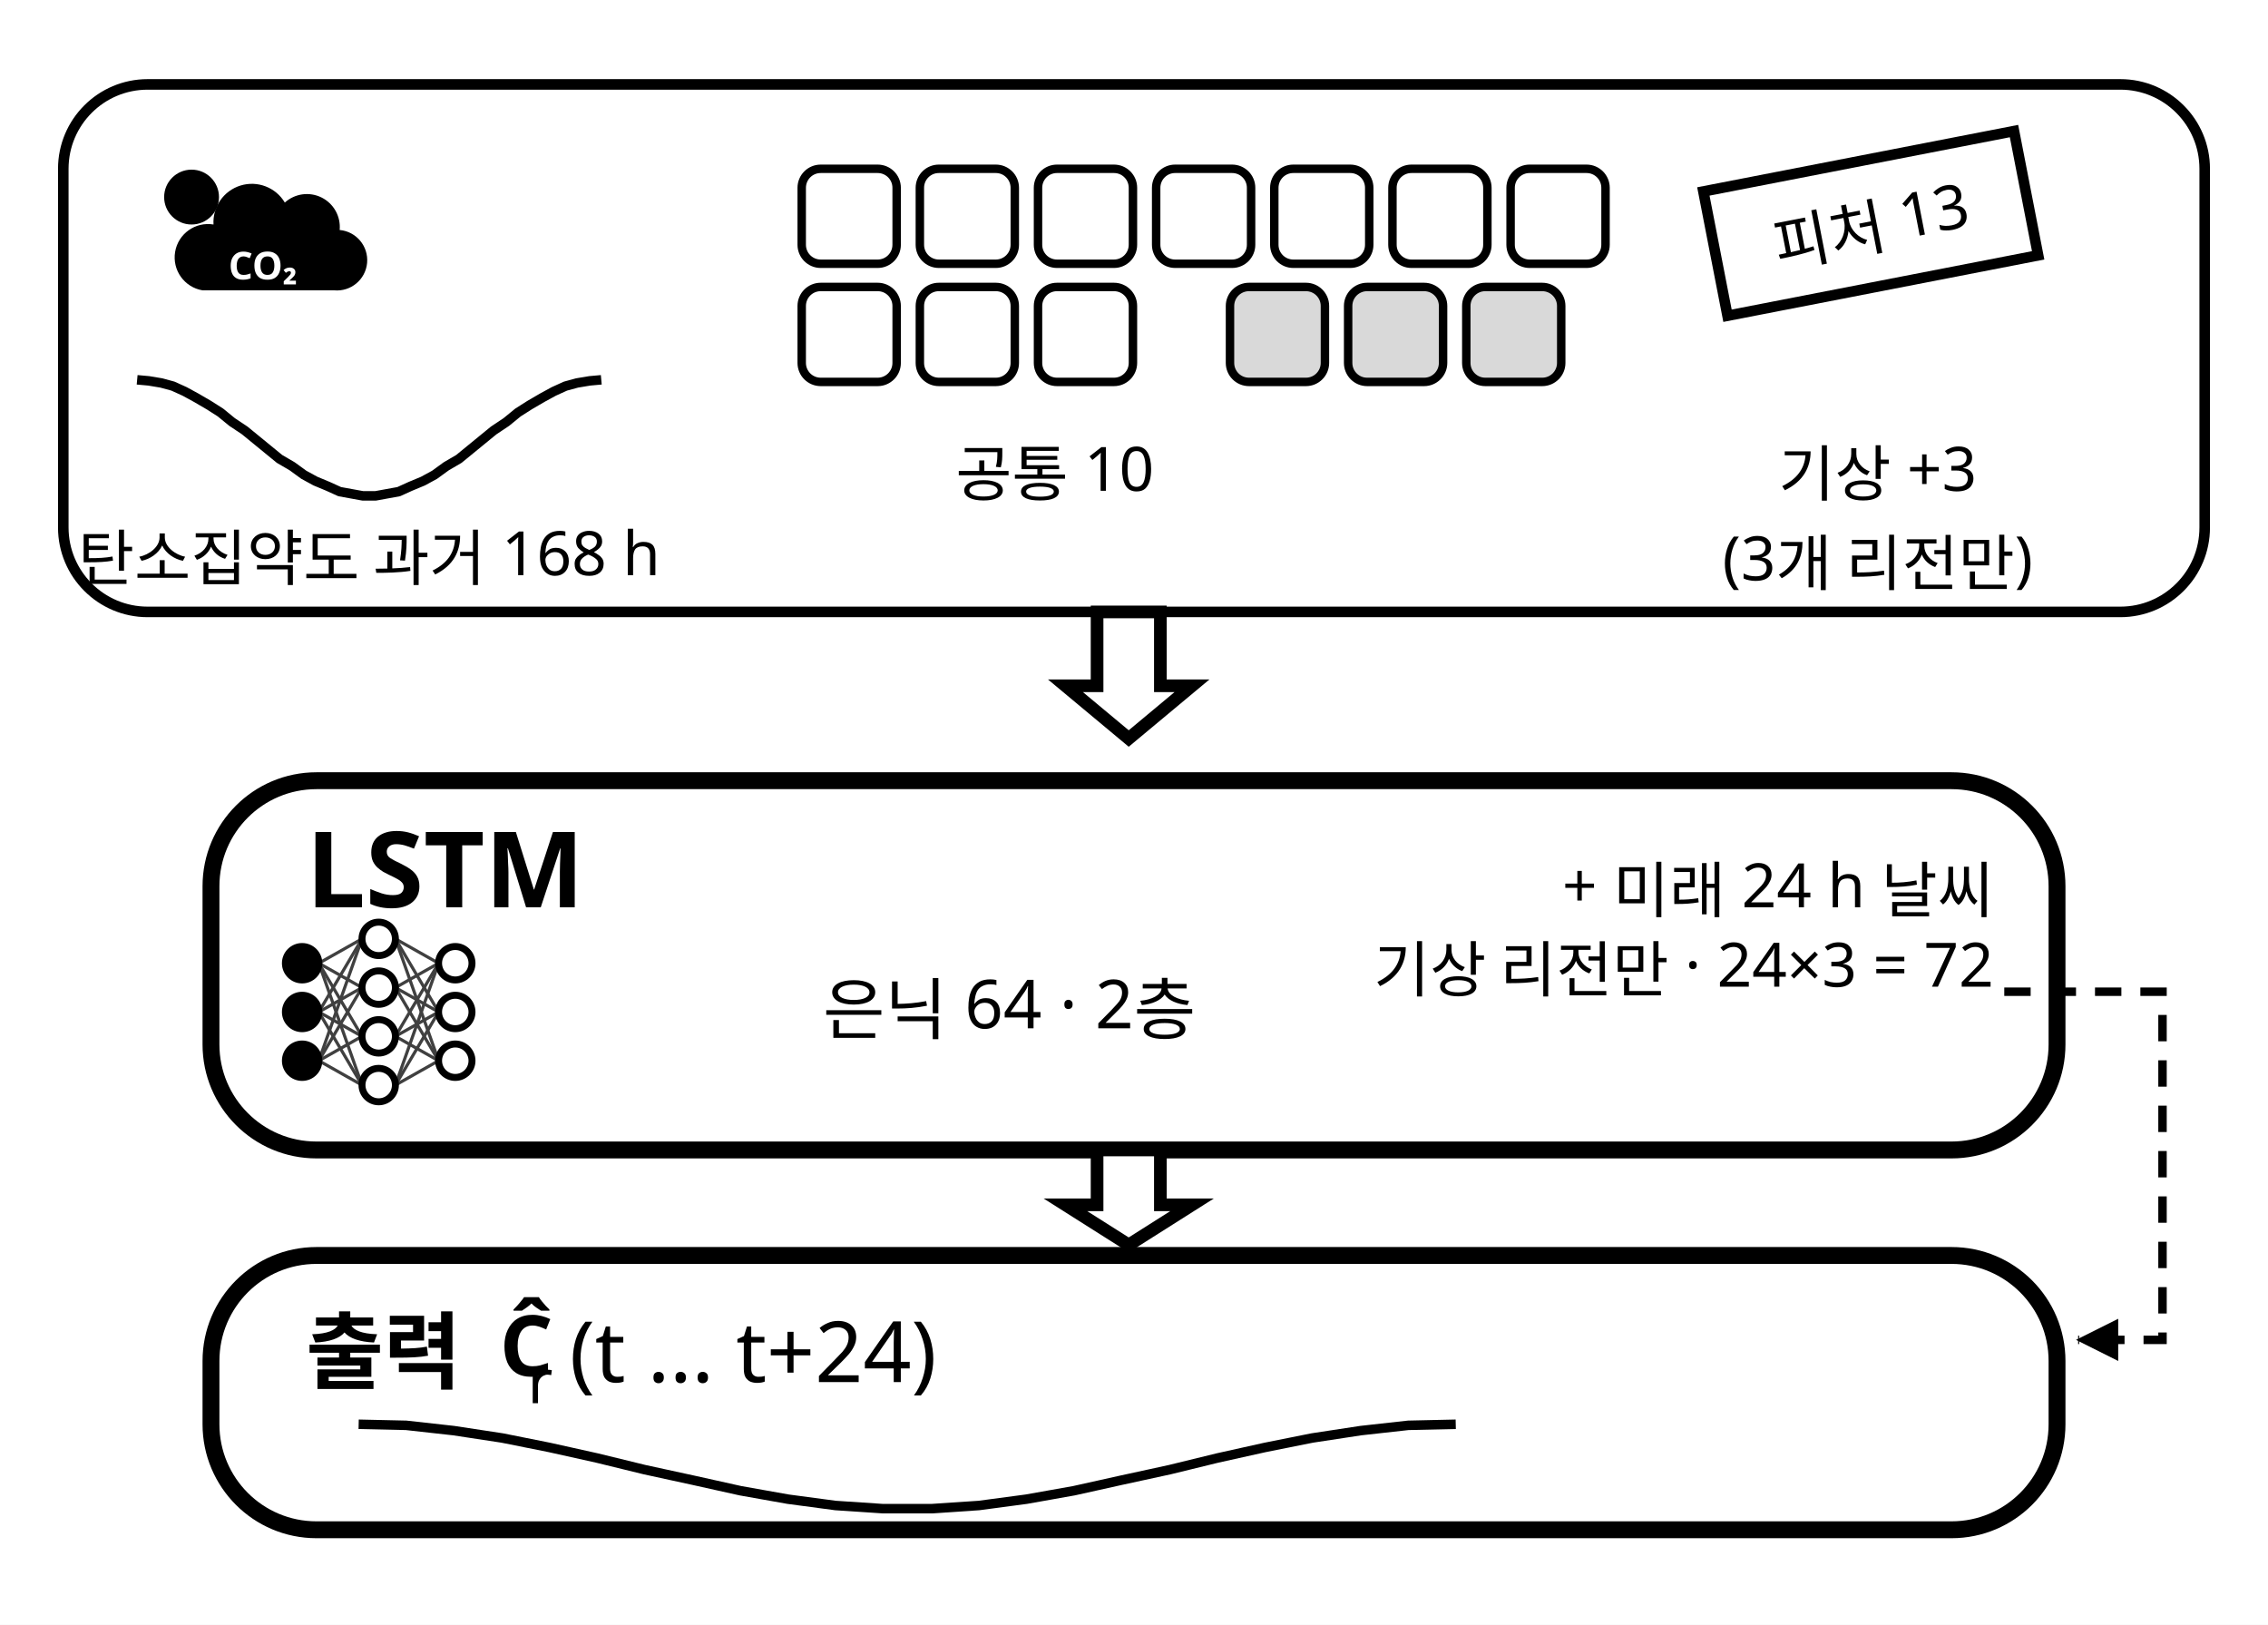
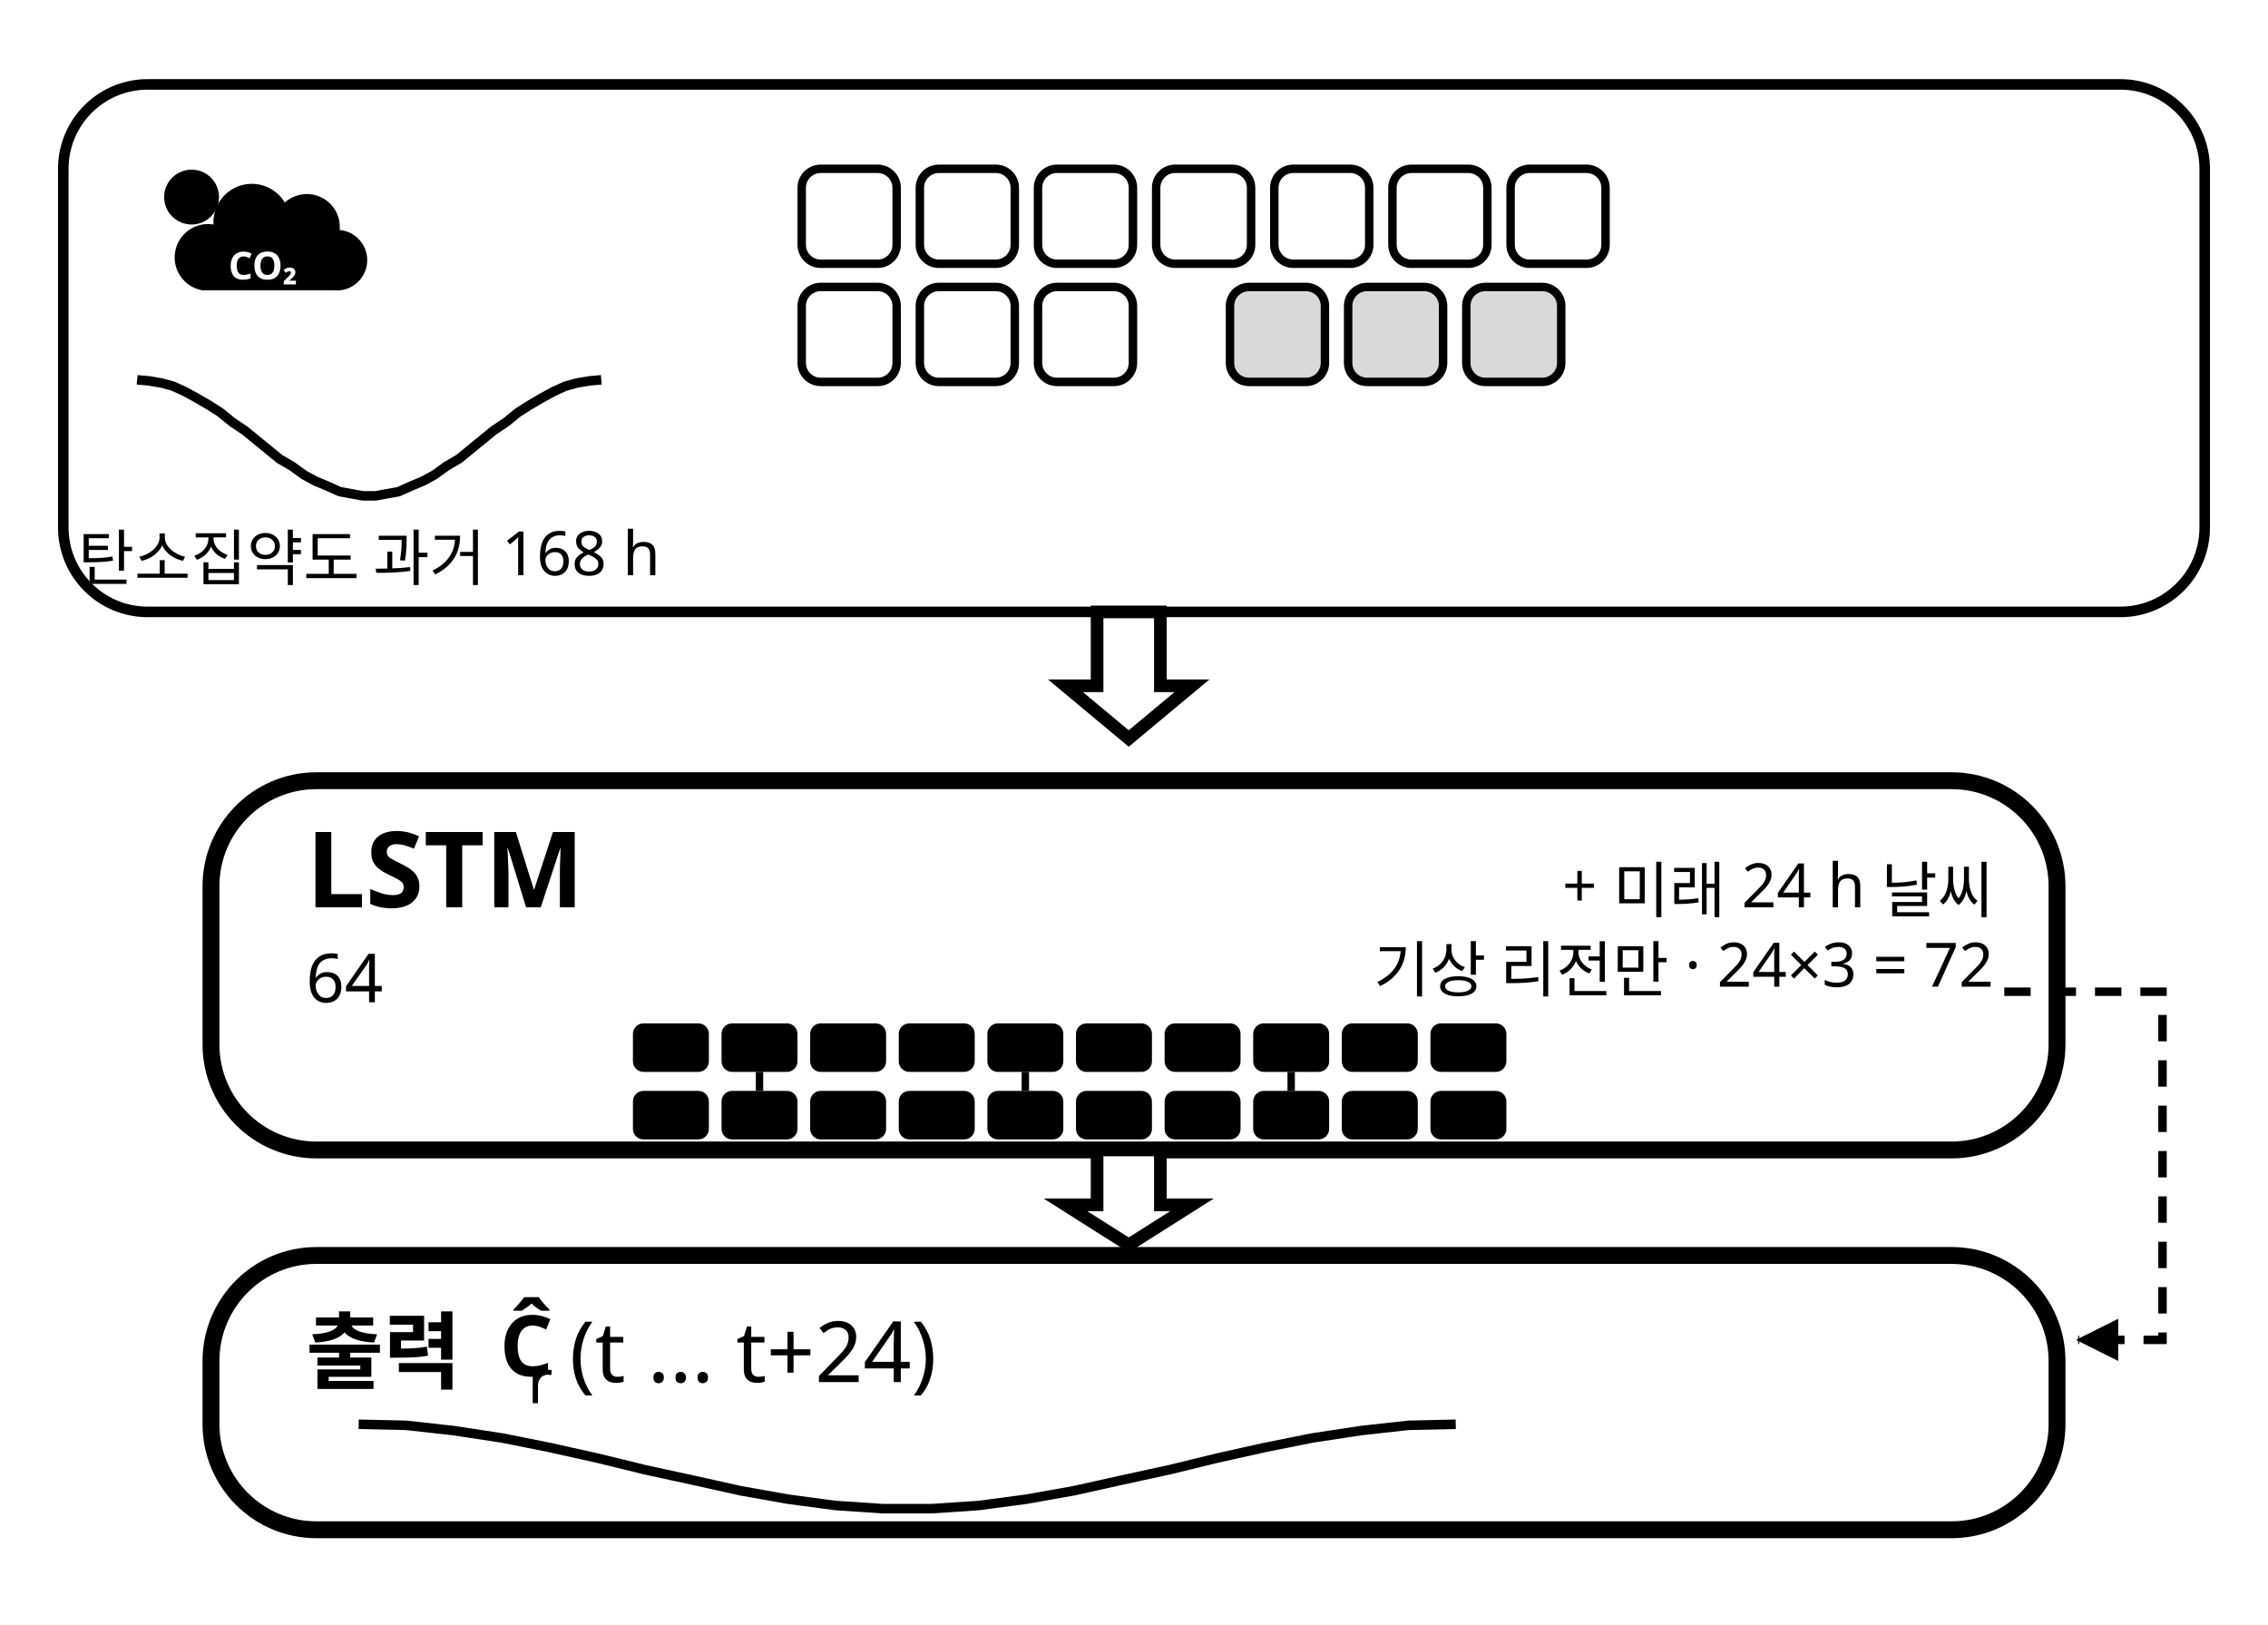
<svg xmlns="http://www.w3.org/2000/svg" viewBox="0 0 215 154" width="215pt" height="154pt" xml:space="preserve" font-family="'Malgun Gothic','Apple SD Gothic Neo','Noto Sans KR',sans-serif" font-size="9" fill="#000000">
  <defs>
    <marker id="a" viewBox="0 0 10 10" refX="9.5" refY="5" markerWidth="5" markerHeight="5" orient="auto-start-reverse">
      <path d="M0,0 L10,5 L0,10 z" fill="#000000" />
    </marker>
  </defs>
  <rect width="215" height="154" fill="#fff" />
  <rect x="6" y="8" width="203" height="50" rx="8" fill="#fff" stroke="#000000" stroke-width="1.0" />
  <g transform="translate(14,14) scale(0.52)">
    <path d="M12,14 a7,7 0 0,1 13,-4 a6,6 0 0,1 10,5 a5.5,5.5 0 0,1 -1,11 L10,26 a6,6 0 0,1 2,-12 z" fill="#000000" />
    <circle cx="8" cy="9" r="5" fill="#000000" />
    <text x="21" y="24" font-size="7" fill="#fff" text-anchor="middle" font-weight="bold">CO₂</text>
  </g>
  <polyline points="13.0,36.0 14.1,36.1 15.3,36.3 16.4,36.6 17.5,37.1 18.6,37.7 19.8,38.4 20.9,39.1 22.0,40.0 23.2,40.8 24.3,41.7 25.4,42.6 26.5,43.5 27.7,44.2 28.8,45.0 29.9,45.6 31.1,46.1 32.2,46.6 33.3,46.8 34.4,47.0 35.6,47.0 36.7,46.8 37.8,46.6 38.9,46.1 40.1,45.6 41.2,45.0 42.3,44.2 43.5,43.5 44.6,42.6 45.7,41.7 46.8,40.8 48.0,40.0 49.1,39.1 50.2,38.4 51.4,37.7 52.5,37.1 53.6,36.6 54.7,36.3 55.9,36.1 57.0,36.0" fill="none" stroke="#000000" stroke-width="0.9" stroke-linejoin="round" />
  <text x="35" y="55" text-anchor="middle" font-size="5.8">탄소집약도 과거 168 h</text>
  <rect x="76.0" y="16.0" width="9.0" height="9.0" rx="1.8" fill="#fff" stroke="#000000" stroke-width="0.8" />
  <rect x="87.2" y="16.0" width="9.0" height="9.0" rx="1.8" fill="#fff" stroke="#000000" stroke-width="0.8" />
  <rect x="98.4" y="16.0" width="9.0" height="9.0" rx="1.8" fill="#fff" stroke="#000000" stroke-width="0.8" />
  <rect x="109.6" y="16.0" width="9.0" height="9.0" rx="1.8" fill="#fff" stroke="#000000" stroke-width="0.8" />
  <rect x="120.8" y="16.0" width="9.0" height="9.0" rx="1.8" fill="#fff" stroke="#000000" stroke-width="0.8" />
  <rect x="132.0" y="16.0" width="9.0" height="9.0" rx="1.8" fill="#fff" stroke="#000000" stroke-width="0.8" />
  <rect x="143.2" y="16.0" width="9.0" height="9.0" rx="1.8" fill="#fff" stroke="#000000" stroke-width="0.8" />
  <rect x="76.0" y="27.2" width="9.0" height="9.0" rx="1.8" fill="#fff" stroke="#000000" stroke-width="0.8" />
  <rect x="87.2" y="27.2" width="9.0" height="9.0" rx="1.8" fill="#fff" stroke="#000000" stroke-width="0.8" />
  <rect x="98.4" y="27.2" width="9.0" height="9.0" rx="1.8" fill="#fff" stroke="#000000" stroke-width="0.8" />
  <rect x="116.6" y="27.2" width="9.0" height="9.0" rx="1.8" fill="#d9d9d9" stroke="#000000" stroke-width="0.8" />
  <rect x="127.8" y="27.2" width="9.0" height="9.0" rx="1.8" fill="#d9d9d9" stroke="#000000" stroke-width="0.8" />
  <rect x="139.0" y="27.2" width="9.0" height="9.0" rx="1.8" fill="#d9d9d9" stroke="#000000" stroke-width="0.8" />
-   <text x="100" y="47" text-anchor="middle" font-size="5.8">공통 10</text>
-   <text x="178" y="47" text-anchor="middle" font-size="5.8">기상 +3</text>
-   <text x="178" y="55" text-anchor="middle" font-size="5.8">(3개 리전만)</text>
-   <g transform="translate(163,26) rotate(-11)">
-     <rect x="0" y="-8" width="30.0" height="12" fill="#fff" stroke="#000000" stroke-width="1" />
-     <text x="15.0" y="0.5" font-size="5.8" text-anchor="middle">피처 13</text>
-   </g>
  <path d="M104.0,58.0 L104.0,65.0 L101.0,65.0 L107.0,70.0 L113.0,65.0 L110.0,65.0 L110.0,58.0 Z" fill="#fff" stroke="#000000" stroke-width="1.2" />
  <rect x="20" y="74" width="175" height="35" rx="10" fill="#fff" stroke="#000000" stroke-width="1.6" />
  <text x="29" y="86" font-size="10" font-weight="bold">LSTM</text>
-   <g transform="translate(26,88) scale(0.66)">
-     <circle cx="4" cy="5" r="2.4" fill="#000000" stroke="#000000" stroke-width="1" />
-     <circle cx="4" cy="12" r="2.4" fill="#000000" stroke="#000000" stroke-width="1" />
-     <circle cx="4" cy="19" r="2.4" fill="#000000" stroke="#000000" stroke-width="1" />
-     <circle cx="15" cy="1.5" r="2.4" fill="#fff" stroke="#000000" stroke-width="1" />
-     <circle cx="15" cy="8.5" r="2.4" fill="#fff" stroke="#000000" stroke-width="1" />
-     <circle cx="15" cy="15.5" r="2.4" fill="#fff" stroke="#000000" stroke-width="1" />
-     <circle cx="15" cy="22.5" r="2.4" fill="#fff" stroke="#000000" stroke-width="1" />
-     <circle cx="26" cy="5" r="2.4" fill="#fff" stroke="#000000" stroke-width="1" />
-     <circle cx="26" cy="12" r="2.4" fill="#fff" stroke="#000000" stroke-width="1" />
-     <circle cx="26" cy="19" r="2.4" fill="#fff" stroke="#000000" stroke-width="1" />
-     <g stroke="#000000" stroke-width="0.45" opacity="0.75">
-       <line x1="6.4" y1="5" x2="12.6" y2="1.5" />
-       <line x1="6.4" y1="5" x2="12.6" y2="8.5" />
-       <line x1="6.4" y1="5" x2="12.6" y2="15.5" />
-       <line x1="6.4" y1="5" x2="12.6" y2="22.5" />
-       <line x1="6.4" y1="12" x2="12.6" y2="1.5" />
-       <line x1="6.4" y1="12" x2="12.6" y2="8.5" />
-       <line x1="6.4" y1="12" x2="12.6" y2="15.5" />
-       <line x1="6.4" y1="12" x2="12.6" y2="22.5" />
-       <line x1="6.4" y1="19" x2="12.6" y2="1.5" />
-       <line x1="6.4" y1="19" x2="12.6" y2="8.5" />
-       <line x1="6.4" y1="19" x2="12.6" y2="15.5" />
-       <line x1="6.4" y1="19" x2="12.6" y2="22.5" />
-       <line x1="17.4" y1="1.5" x2="23.6" y2="5" />
-       <line x1="17.4" y1="1.5" x2="23.6" y2="12" />
-       <line x1="17.4" y1="1.5" x2="23.6" y2="19" />
-       <line x1="17.4" y1="8.5" x2="23.6" y2="5" />
-       <line x1="17.4" y1="8.5" x2="23.6" y2="12" />
-       <line x1="17.4" y1="8.5" x2="23.6" y2="19" />
-       <line x1="17.4" y1="15.5" x2="23.6" y2="5" />
-       <line x1="17.4" y1="15.5" x2="23.6" y2="12" />
-       <line x1="17.4" y1="15.5" x2="23.6" y2="19" />
-       <line x1="17.4" y1="22.5" x2="23.6" y2="5" />
-       <line x1="17.4" y1="22.5" x2="23.6" y2="12" />
-       <line x1="17.4" y1="22.5" x2="23.6" y2="19" />
-     </g>
-   </g>
-   <text x="78" y="98" font-size="6.4">은닉 64 · 2층</text>
+   <text x="29" y="95" font-size="6.4">64</text>
+   <rect x="60.0" y="97" width="7.2" height="4.6" rx="1" fill="#000000" />
+   <rect x="68.4" y="97" width="7.2" height="4.6" rx="1" fill="#000000" />
+   <rect x="76.8" y="97" width="7.2" height="4.6" rx="1" fill="#000000" />
+   <rect x="85.2" y="97" width="7.2" height="4.6" rx="1" fill="#000000" />
+   <rect x="93.6" y="97" width="7.2" height="4.6" rx="1" fill="#000000" />
+   <rect x="102.0" y="97" width="7.2" height="4.6" rx="1" fill="#000000" />
+   <rect x="110.4" y="97" width="7.2" height="4.6" rx="1" fill="#000000" />
+   <rect x="118.8" y="97" width="7.2" height="4.6" rx="1" fill="#000000" />
+   <rect x="127.2" y="97" width="7.2" height="4.6" rx="1" fill="#000000" />
+   <rect x="135.6" y="97" width="7.2" height="4.6" rx="1" fill="#000000" />
+   <rect x="60.0" y="103.4" width="7.2" height="4.6" rx="1" fill="#000000" />
+   <rect x="68.4" y="103.4" width="7.2" height="4.6" rx="1" fill="#000000" />
+   <rect x="76.8" y="103.4" width="7.2" height="4.6" rx="1" fill="#000000" />
+   <rect x="85.2" y="103.4" width="7.2" height="4.6" rx="1" fill="#000000" />
+   <rect x="93.6" y="103.4" width="7.2" height="4.6" rx="1" fill="#000000" />
+   <rect x="102.0" y="103.4" width="7.2" height="4.6" rx="1" fill="#000000" />
+   <rect x="110.4" y="103.4" width="7.2" height="4.6" rx="1" fill="#000000" />
+   <rect x="118.8" y="103.4" width="7.2" height="4.6" rx="1" fill="#000000" />
+   <rect x="127.2" y="103.4" width="7.2" height="4.6" rx="1" fill="#000000" />
+   <rect x="135.6" y="103.4" width="7.2" height="4.6" rx="1" fill="#000000" />
+   <path d="M72.0,101.6 L72.0,103.4" fill="none" stroke="#000000" stroke-width="0.7" />
+   <path d="M97.2,101.6 L97.2,103.4" fill="none" stroke="#000000" stroke-width="0.7" />
+   <path d="M122.4,101.6 L122.4,103.4" fill="none" stroke="#000000" stroke-width="0.7" />
  <text x="189" y="86" text-anchor="end" font-size="5.8">+ 미래 24 h 날씨</text>
  <text x="189" y="94" text-anchor="end" font-size="5.8">기상 리전만 · 24×3 = 72</text>
  <path d="M190,94 L205,94 L205,127 L197,127" fill="none" stroke="#000000" stroke-width="0.8" stroke-dasharray="2.5 1.8" marker-end="url(#a)" />
  <path d="M104.0,109.0 L104.0,114.2 L101.0,114.2 L107.0,118.0 L113.0,114.2 L110.0,114.2 L110.0,109.0 Z" fill="#fff" stroke="#000000" stroke-width="1.2" />
  <rect x="20" y="119" width="175" height="26" rx="10" fill="#fff" stroke="#000000" stroke-width="1.6" />
  <text x="29" y="131" font-size="8" font-weight="bold">출력  Ĉ</text>
  <text x="50" y="133" font-size="5.8">r</text>
  <text x="54" y="131" font-size="8">(t … t+24)</text>
  <polyline points="34.0,135.0 38.5,135.1 43.0,135.6 47.6,136.3 52.1,137.2 56.6,138.2 61.1,139.3 65.7,140.3 70.2,141.3 74.7,142.1 79.2,142.7 83.7,143.0 88.3,143.0 92.8,142.7 97.3,142.1 101.8,141.3 106.3,140.3 110.9,139.3 115.4,138.2 119.9,137.2 124.4,136.3 129.0,135.6 133.5,135.1 138.0,135.0" fill="none" stroke="#000000" stroke-width="0.9" stroke-linejoin="round" />
</svg>
